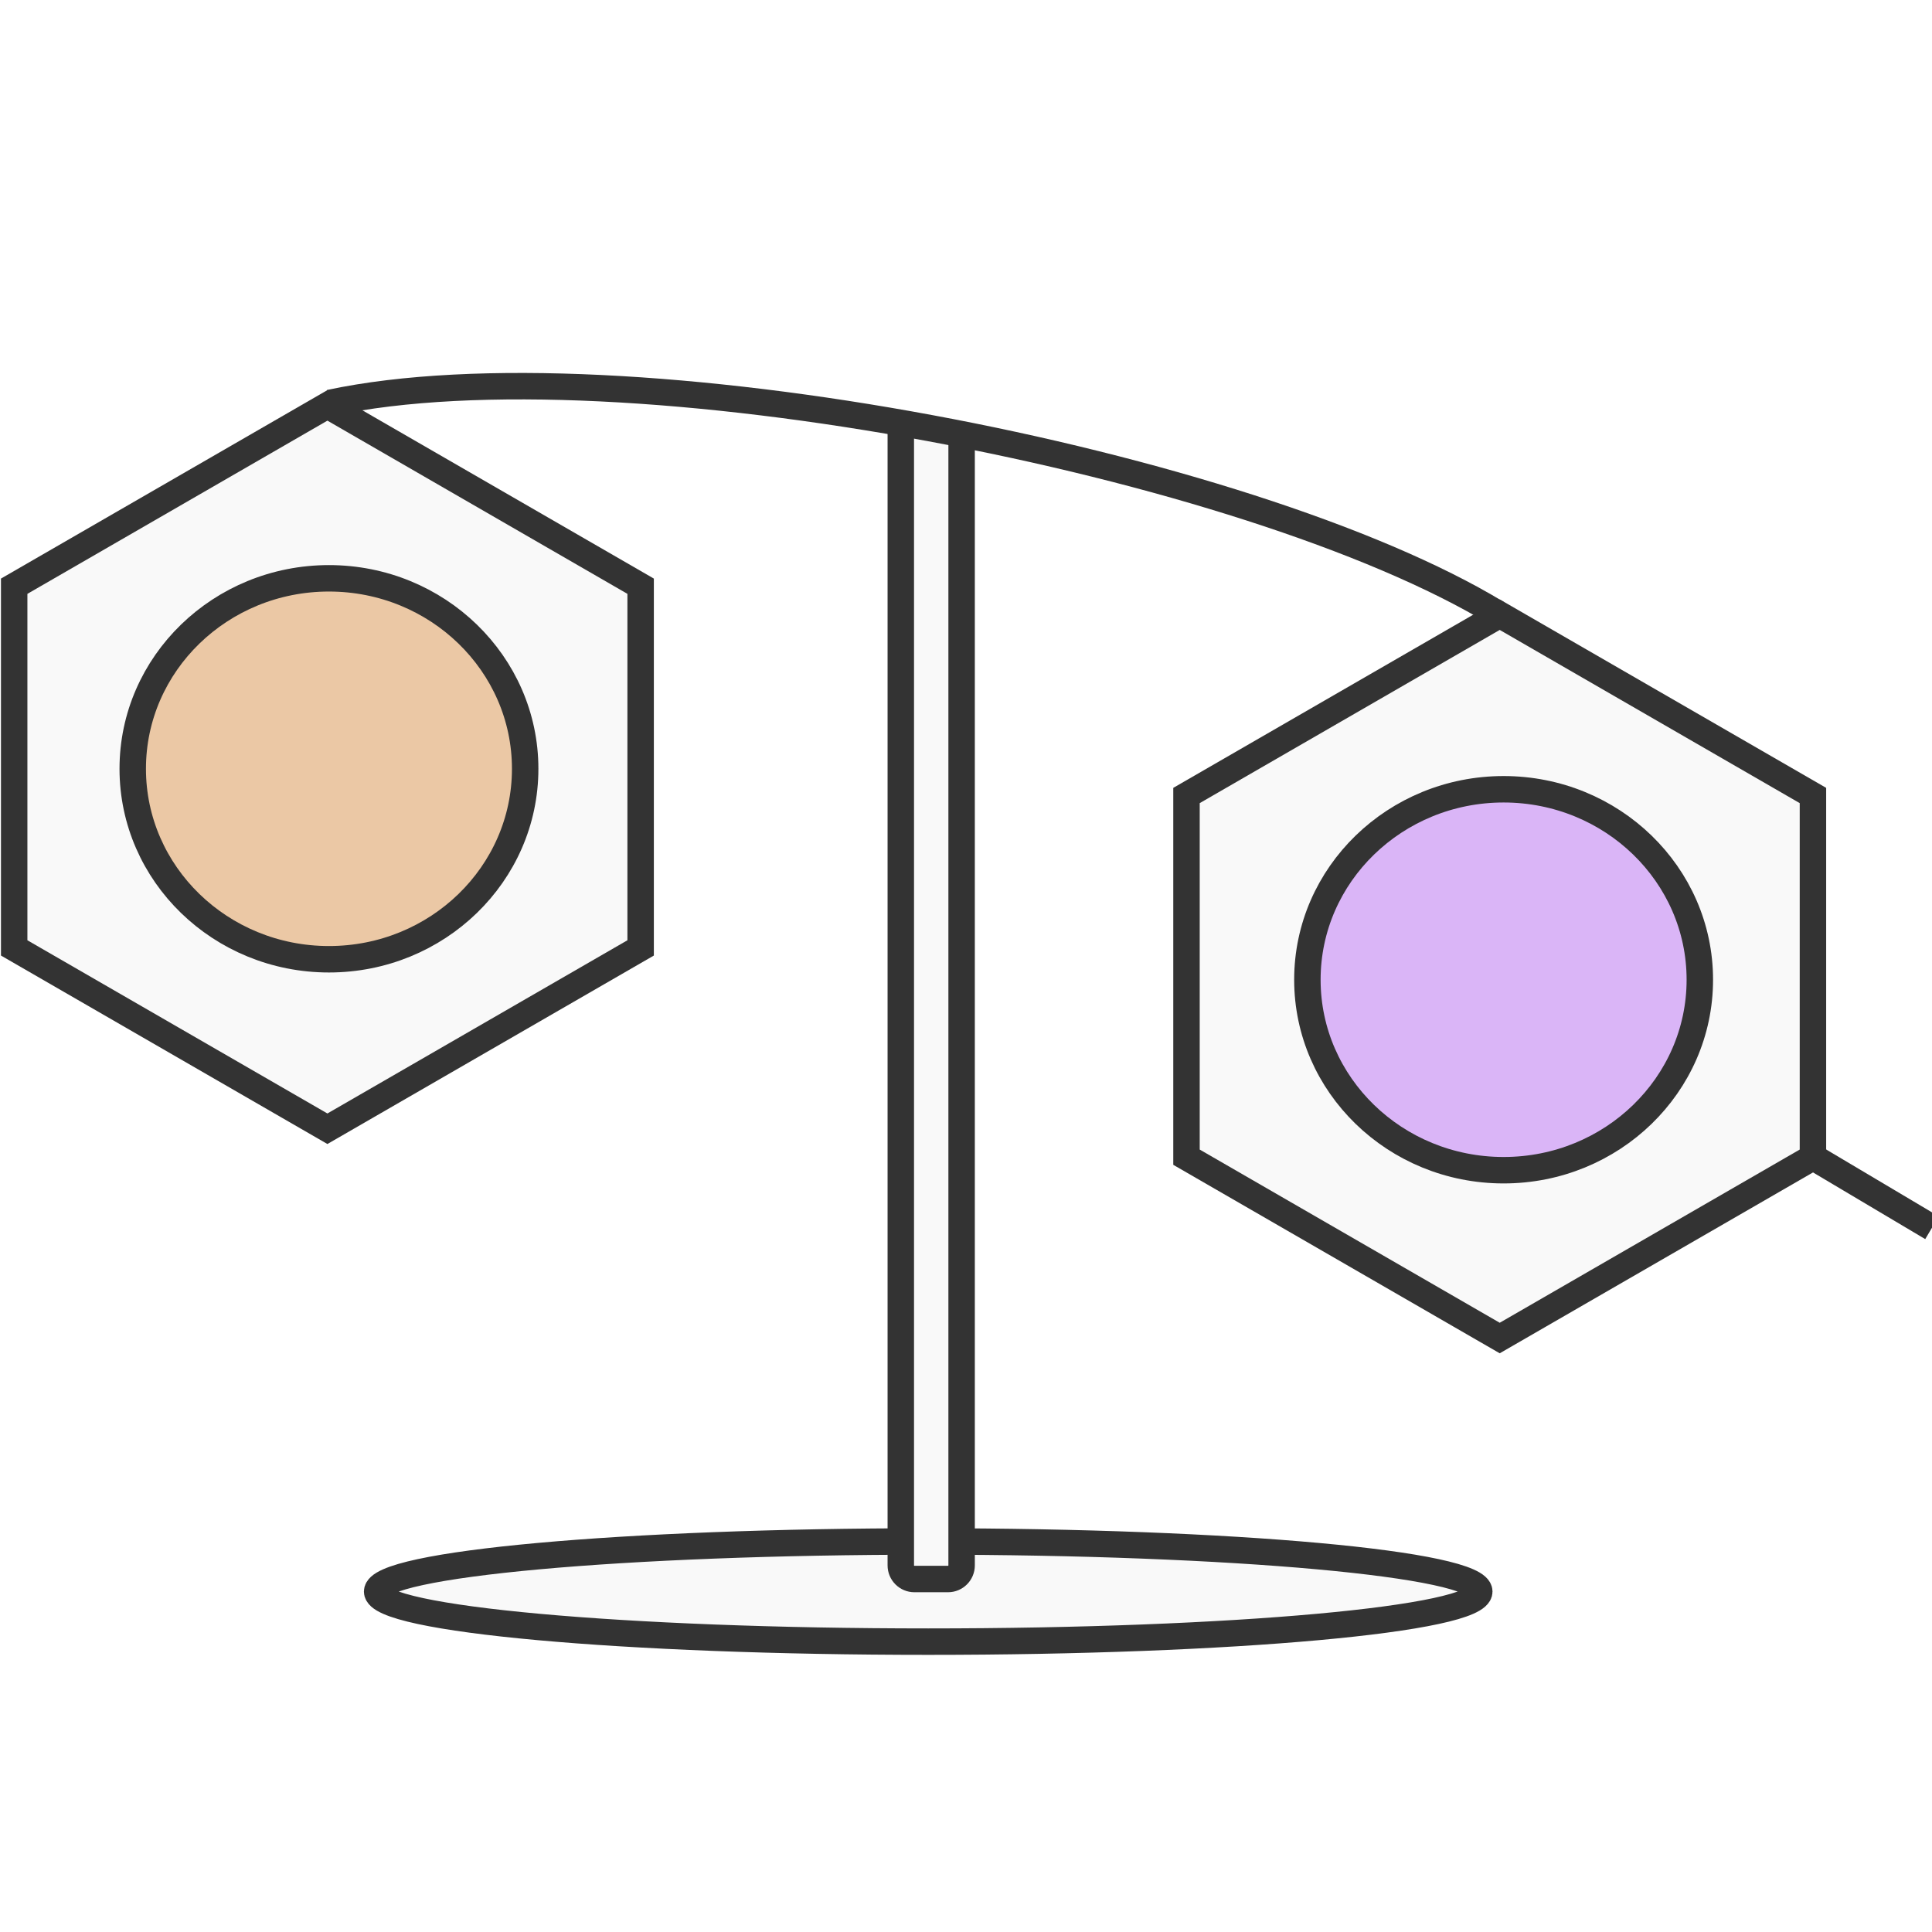
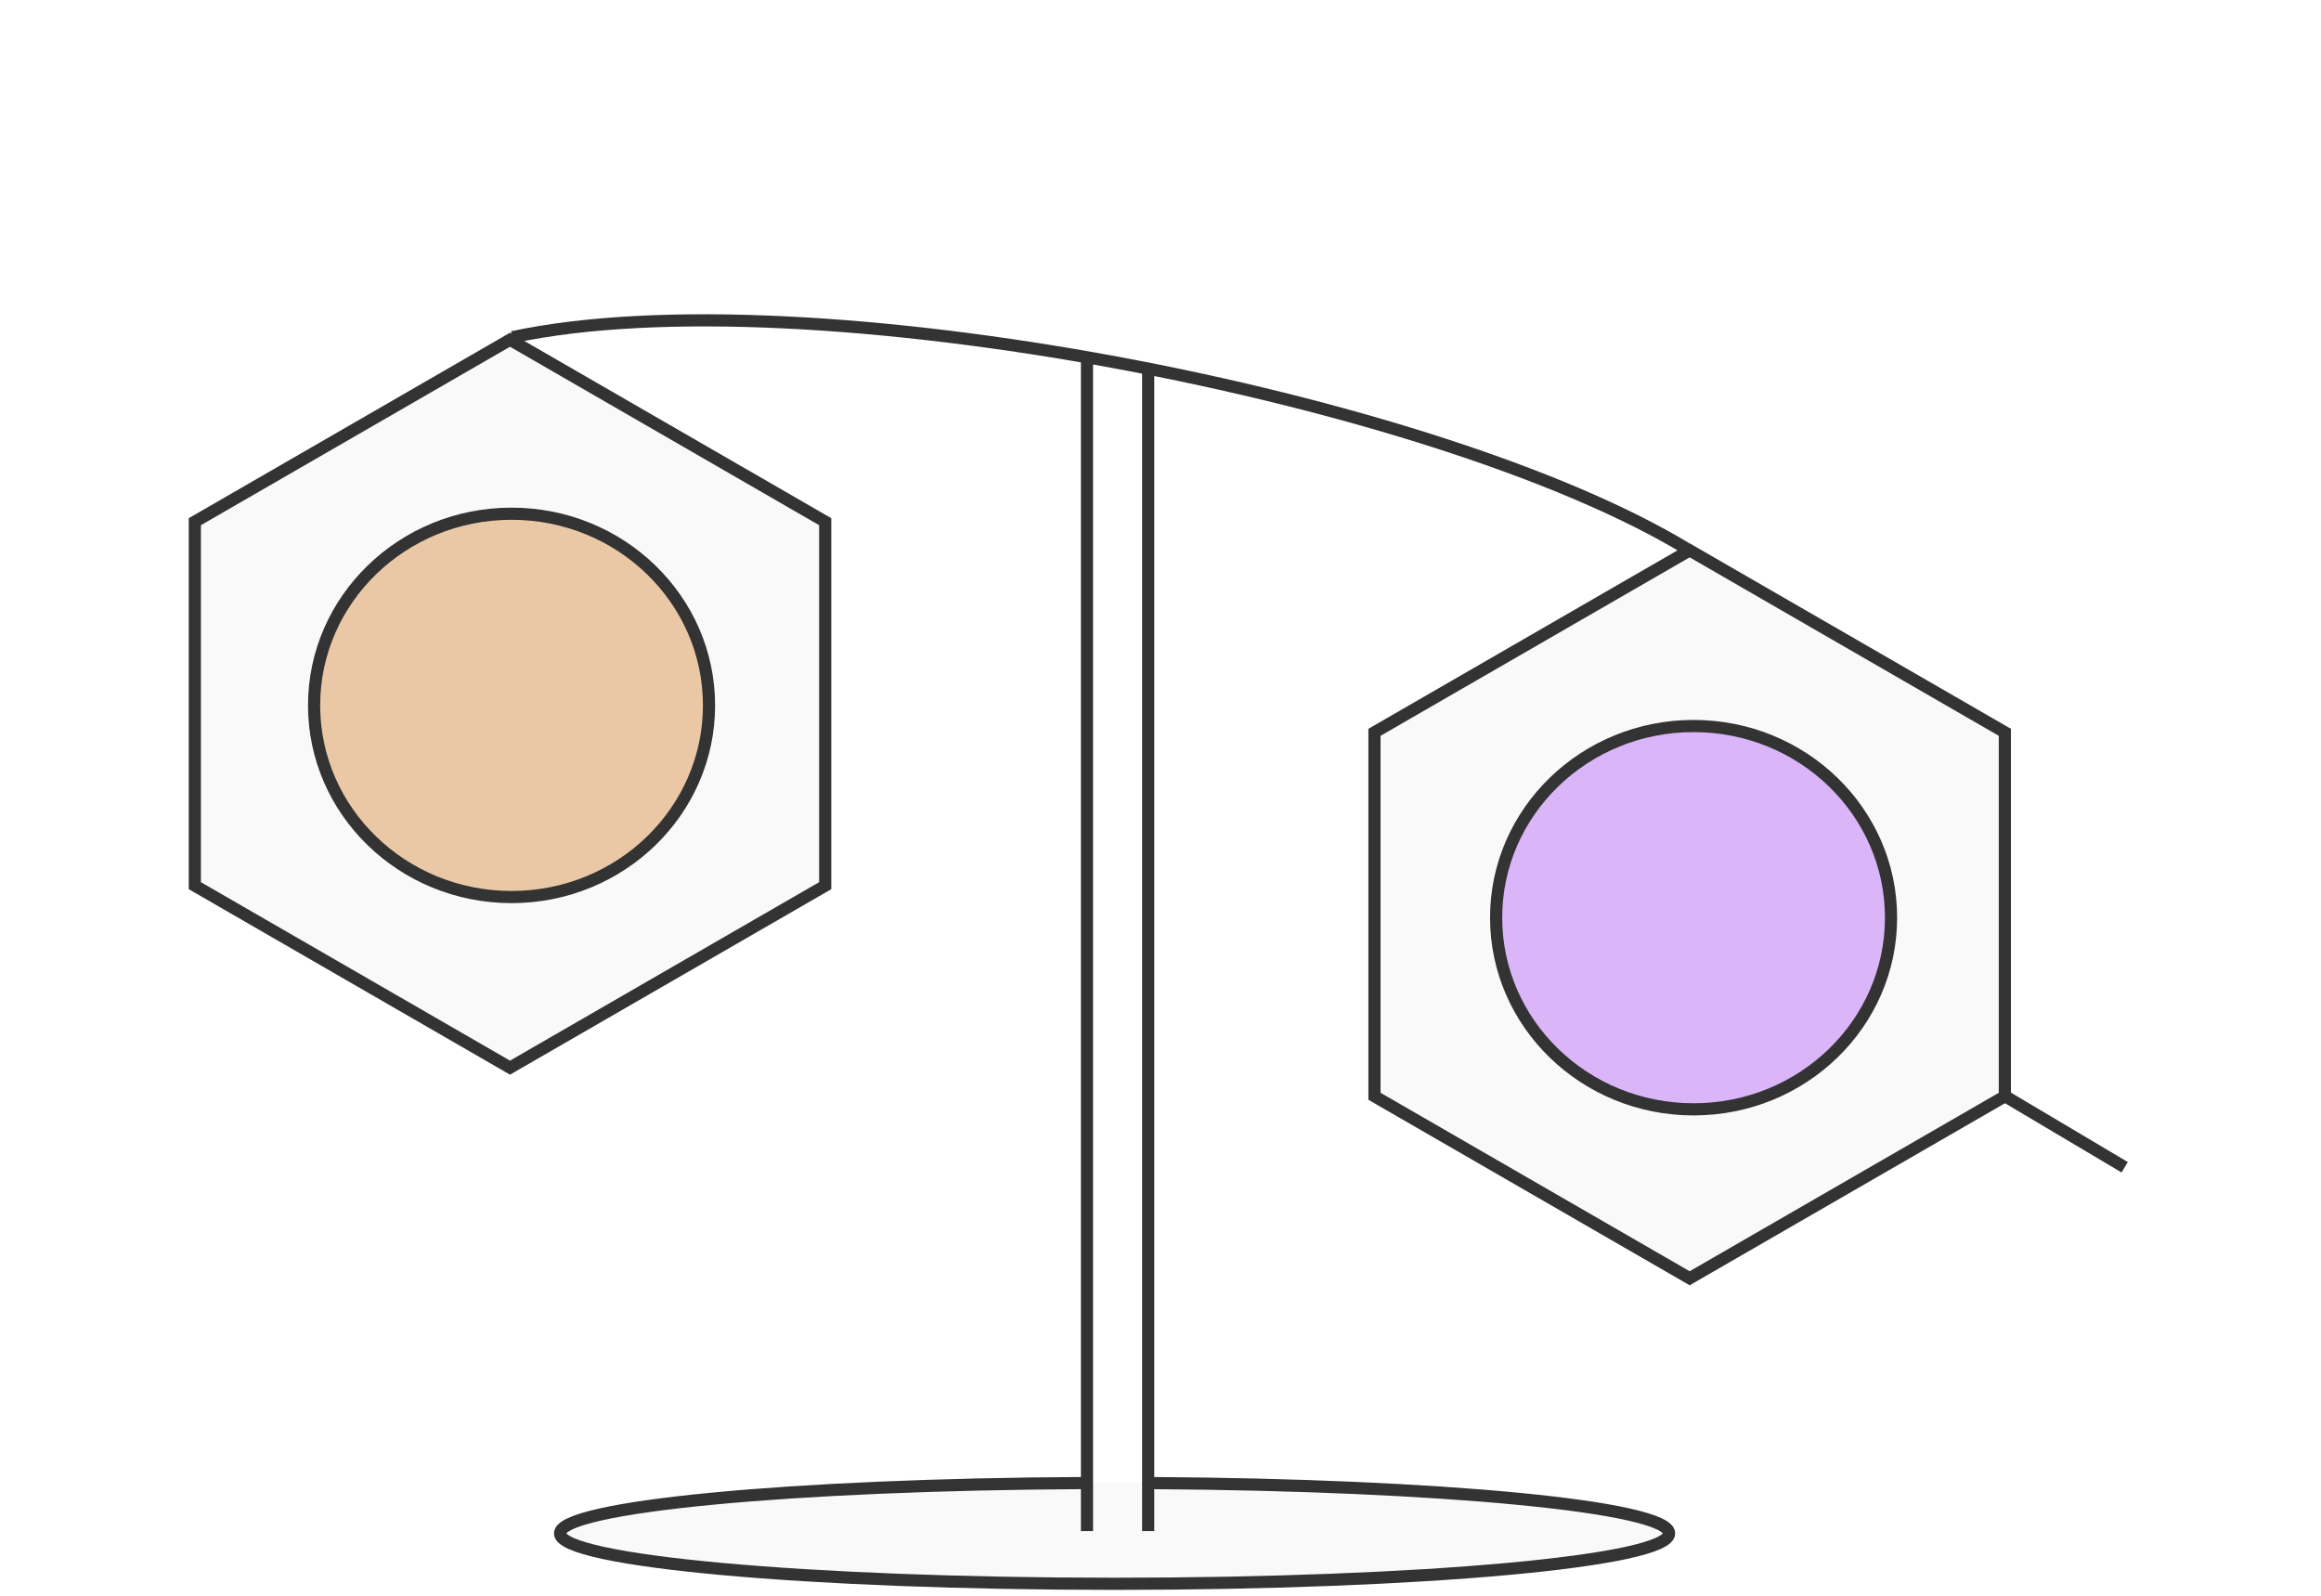
- <svg xmlns="http://www.w3.org/2000/svg" width="80" height="80" id="svg2" version="1.1">
+ <svg xmlns="http://www.w3.org/2000/svg" width="80" height="55" id="svg2" version="1.1">
  <defs id="defs4" />
-   <g id="layer1" transform="translate(22.54526,-928.3551)">
-     <path style="fill:#f9f9f9;stroke:#333333;stroke-width:1.095;stroke-linecap:butt;stroke-linejoin:miter;stroke-miterlimit:27.983;stroke-dasharray:none;stroke-dashoffset:0;stroke-opacity:1" id="path2985" d="m -8.988,975.094 -12.97,-7.488 -1e-6,-14.977 12.97,-7.488 12.97,7.488 4e-7,14.977 z" />
-     <path d="m 39.555,983.76 -12.97,-7.488 -1e-6,-14.977 12.97,-7.488 12.97,7.488 0,14.977 z" id="path3755" style="fill:#f9f9f9;stroke:#333333;stroke-width:1.095;stroke-linecap:butt;stroke-linejoin:miter;stroke-miterlimit:27.983;stroke-dasharray:none;stroke-dashoffset:0;stroke-opacity:1" />
-     <ellipse style="fill:#ebc8a5;fill-opacity:1;stroke:#333333;stroke-width:1.095;stroke-linecap:butt;stroke-linejoin:miter;stroke-miterlimit:27.983;stroke-dasharray:none;stroke-dashoffset:0;stroke-opacity:1" id="path3911" cx="-8.924" cy="960.189" rx="8.125" ry="7.887" />
-     <path style="fill:none;stroke:#333333;stroke-width:1.095;stroke-linecap:butt;stroke-linejoin:miter;stroke-miterlimit:27.983;stroke-dasharray:none;stroke-dashoffset:0;stroke-opacity:1" d="m 52.573,976.293 4.881,2.9" id="path3915" />
-     <ellipse id="path3925" style="fill:#dab5f7;fill-opacity:1;stroke:#333333;stroke-width:1.095;stroke-linecap:butt;stroke-linejoin:miter;stroke-miterlimit:27.983;stroke-dasharray:none;stroke-dashoffset:0;stroke-opacity:1" cx="39.716" cy="968.924" rx="8.125" ry="7.887" />
-     <ellipse style="opacity:1;fill:#f9f9f9;fill-opacity:1;stroke:#333333;stroke-width:1.095;stroke-linecap:square;stroke-linejoin:round;stroke-miterlimit:27.983;stroke-dasharray:none;stroke-dashoffset:0;stroke-opacity:1" id="path3398" cx="15.89" cy="994.258" rx="22.819" ry="2.074" />
-     <path style="opacity:1;fill:#f9f9f9;fill-opacity:1;stroke:#333333;stroke-width:1.095;stroke-linecap:square;stroke-linejoin:round;stroke-miterlimit:27.983;stroke-dasharray:none;stroke-dashoffset:0;stroke-opacity:1" d="m 17.273,946.742 v 46.433 c 0,0.312 -0.252,0.564 -0.564,0.564 h -1.39 c -0.312,0 -0.564,-0.252 -0.564,-0.564 v -47.162" id="rect4200" />
-     <path style="fill:none;stroke:#333333;stroke-width:1.095;stroke-linecap:butt;stroke-linejoin:miter;stroke-miterlimit:27.983;stroke-dasharray:none;stroke-dashoffset:0;stroke-opacity:1" d="m -8.892,945.039 c 12.121,-2.589 38.022,2.465 48.324,8.705" id="path3905" />
+   <g id="layer1" transform="translate(22.54526,-953.3551)">
+     <path style="fill:#f9f9f9;stroke:#333333;stroke-width:0.419;stroke-linecap:butt;stroke-linejoin:miter;stroke-miterlimit:27.983;stroke-dasharray:none;stroke-dashoffset:0;stroke-opacity:1" id="path2985" d="m -4.966,990.153 -10.864,-6.272 0,-12.545 10.864,-6.272 10.864,6.272 3e-7,12.545 z" />
+     <path d="m 35.694,997.412 -10.864,-6.272 0,-12.545 10.864,-6.272 10.864,6.272 0,12.545 z" id="path3755" style="fill:#f9f9f9;stroke:#333333;stroke-width:0.419;stroke-linecap:butt;stroke-linejoin:miter;stroke-miterlimit:27.983;stroke-dasharray:none;stroke-dashoffset:0;stroke-opacity:1" />
+     <ellipse style="fill:#ebc8a5;fill-opacity:1;stroke:#333333;stroke-width:0.419;stroke-linecap:butt;stroke-linejoin:miter;stroke-miterlimit:27.983;stroke-dasharray:none;stroke-dashoffset:0;stroke-opacity:1" id="path3911" cx="-4.913" cy="977.667" rx="6.806" ry="6.606" />
+     <path style="fill:none;stroke:#333333;stroke-width:0.419;stroke-linecap:butt;stroke-linejoin:miter;stroke-miterlimit:27.983;stroke-dasharray:none;stroke-dashoffset:0;stroke-opacity:1" d="m 46.599,991.157 4.089,2.429" id="path3915" />
+     <ellipse id="path3925" style="fill:#dab5f7;fill-opacity:1;stroke:#333333;stroke-width:0.419;stroke-linecap:butt;stroke-linejoin:miter;stroke-miterlimit:27.983;stroke-dasharray:none;stroke-dashoffset:0;stroke-opacity:1" cx="35.829" cy="984.984" rx="6.806" ry="6.606" />
+     <path style="opacity:1;fill:#f9f9f9;fill-opacity:1;stroke:#333333;stroke-width:0.419;stroke-linecap:square;stroke-linejoin:round;stroke-miterlimit:27.983;stroke-dasharray:none;stroke-dashoffset:0;stroke-opacity:1" d="m 17.141,1004.471 c 9.965,0.06 17.845,0.813 17.845,1.734 2e-5,0.96 -8.558,1.738 -19.114,1.738 -10.556,0 -19.114,-0.778 -19.114,-1.738 -1.87e-5,-0.928 8.004,-1.686 18.079,-1.735" id="path3398" />
+     <path style="opacity:1;fill:#f9f9f9;fill-opacity:1;stroke:#333333;stroke-width:0.419;stroke-linecap:square;stroke-linejoin:round;stroke-miterlimit:27.983;stroke-dasharray:none;stroke-dashoffset:0;stroke-opacity:1" d="m 17.03,966.405 v 38.073 1.438 m -2.109,0 v -1.426 -38.695" id="rect4200" />
+     <path style="fill:none;stroke:#333333;stroke-width:0.419;stroke-linecap:butt;stroke-linejoin:miter;stroke-miterlimit:27.983;stroke-dasharray:none;stroke-dashoffset:0;stroke-opacity:1" d="m -4.886,964.977 c 10.153,-2.169 31.848,2.065 40.477,7.291" id="path3905" />
  </g>
</svg>
